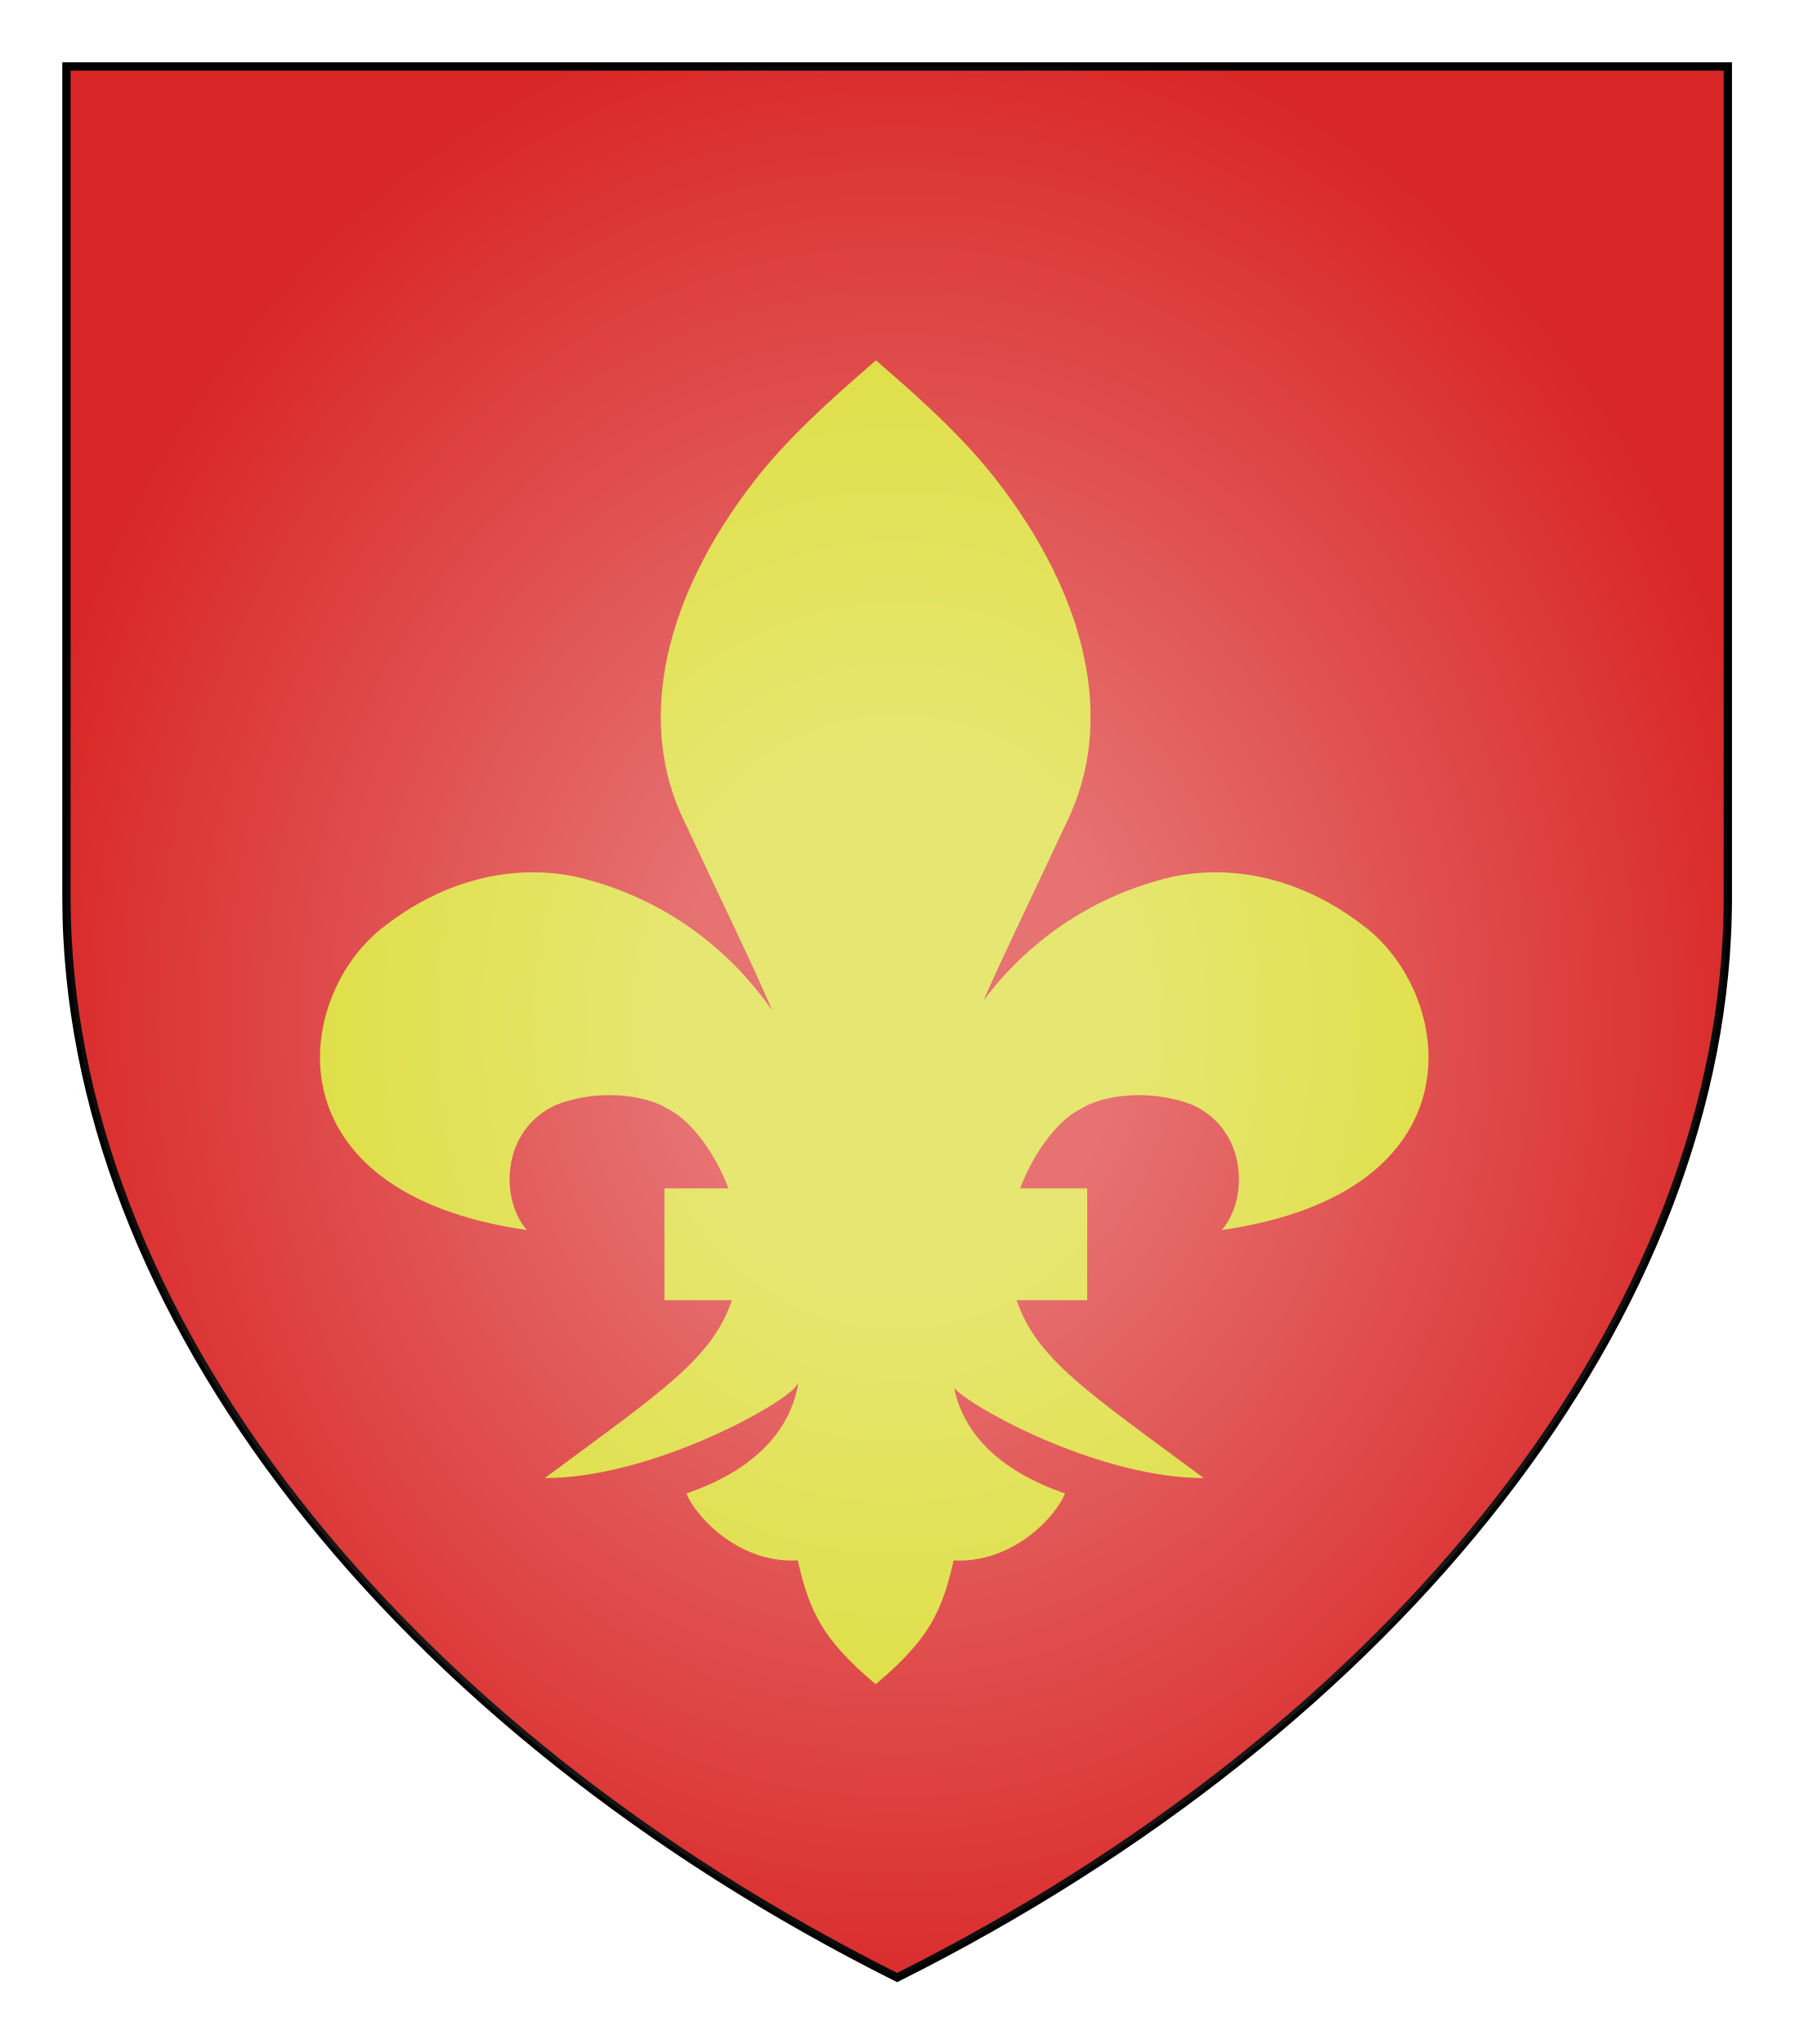
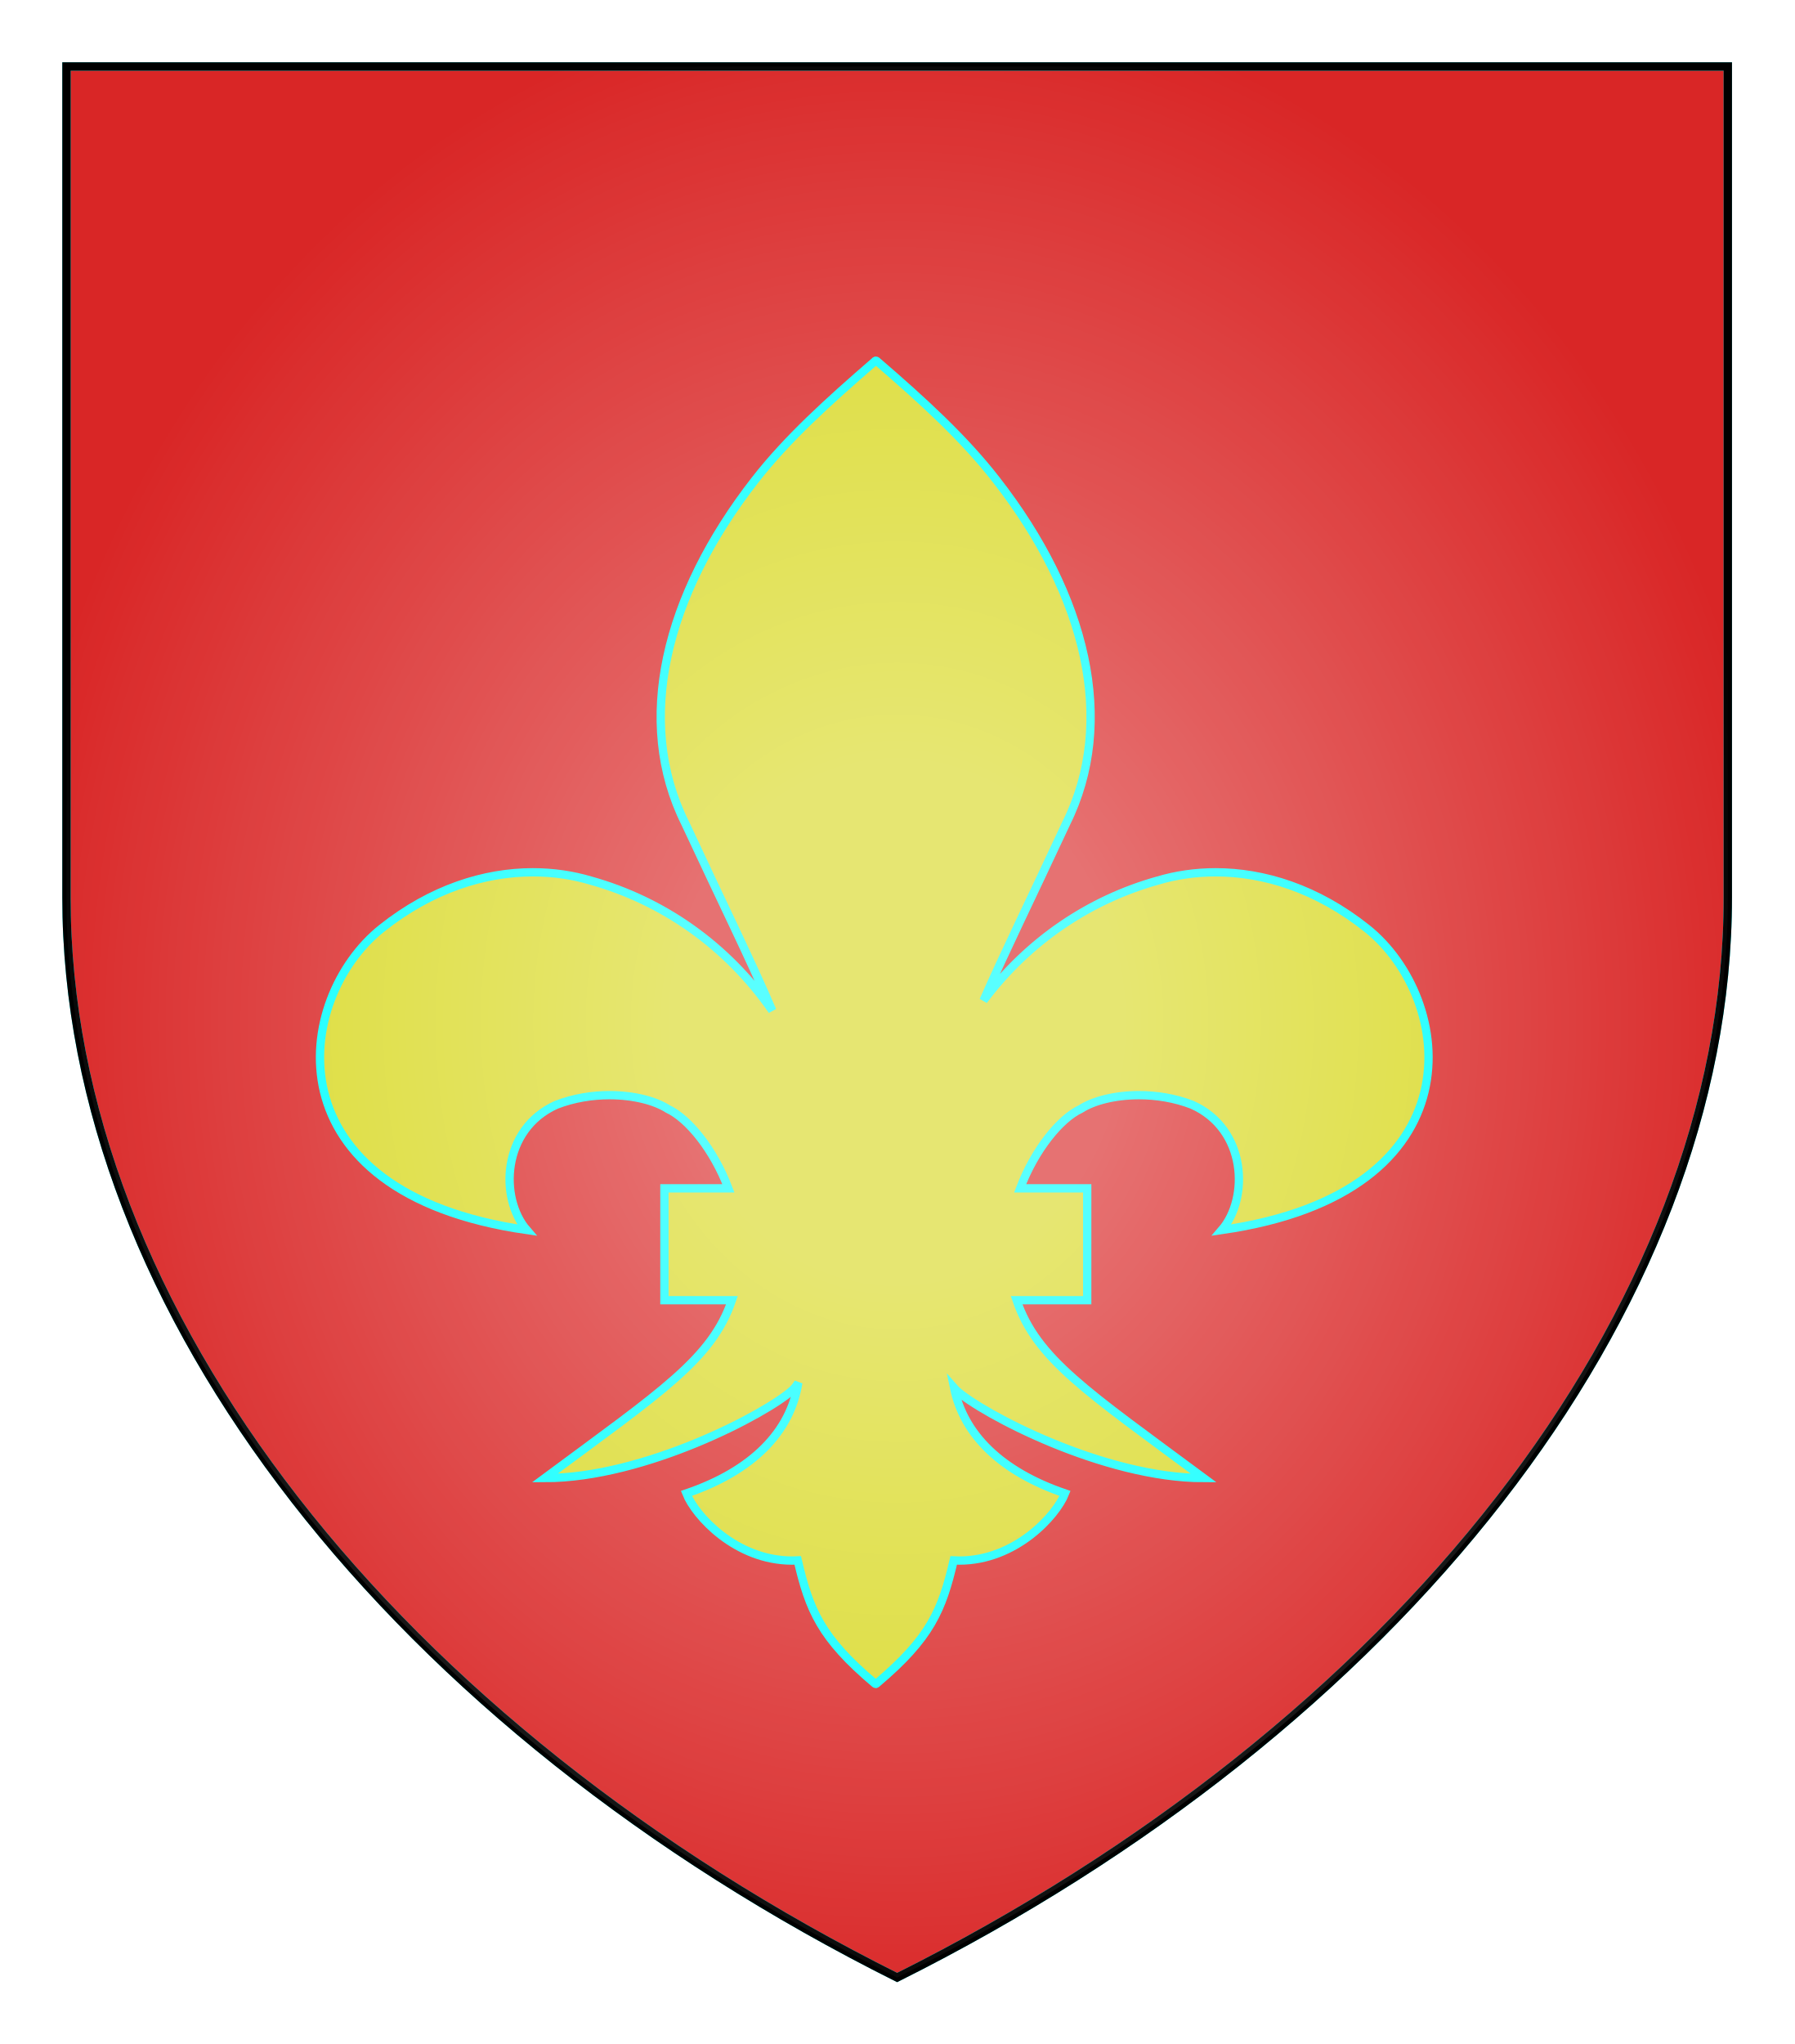
<svg xmlns="http://www.w3.org/2000/svg" height="246.0" width="216.0">
  <defs>
    <clipPath id="contour">
      <path d="M 8.0,8.0 L 208.0,8.0 L 208.0,108.0 C 208.0,158.0 168.0,208.0 108.0,238.0 C 48.0,208.0 8.0,158.0 8.0,108.0 L 8.0,8.0 Z" />
    </clipPath>
    <radialGradient id="lighting">
      <stop offset="25%" stop-color="white" stop-opacity="35%" />
      <stop offset="100%" stop-color="white" stop-opacity="0%" />
    </radialGradient>
  </defs>
  <g transform="translate(8.0,8.0)">
-     <path d="M 0.0,0.0 L 200.0,0.0 L 200.0,100.0 C 200.0,150.0 160.0,200.0 100.0,230.0 C 40.0,200.0 0.0,150.0 0.0,100.0 L 0.0,0.0 Z" style="fill: rgb(217, 38, 38); stroke-width: 1px; stroke: none;" />
-     <path d="M 84.97,113.63 L 84.97,113.63 C 84.97,113.63 84.97,113.63 84.97,113.63 L 84.97,113.63 C 84.97,113.63 84.97,113.63 84.97,113.63 L 84.97,113.63 Z" style="fill: rgb(217, 217, 38); stroke-width: 1px; stroke: none;" />
-     <path d="M 97.434,35.404 C 97.385,35.404 97.339,35.441 97.271,35.523 C 91.704,40.341 86.762,44.809 82.893,49.776 C 72.035,63.705 68.39,78.831 74.481,91.062 C 78.957,100.681 82.404,107.634 84.97,113.63 C 79.508,105.76 71.759,100.389 63.099,97.976 C 60.948,97.336 58.606,96.983 56.15,96.983 C 50.371,96.983 43.964,98.942 37.938,103.742 C 27.329,112.204 24.234,135.543 55.411,140.036 C 52.116,136.217 52.39,127.905 58.98,124.96 C 61.086,124.146 63.309,123.803 65.377,123.803 C 68.261,123.803 70.843,124.47 72.384,125.459 C 74.872,126.616 77.921,130.363 79.687,135.019 L 71.985,135.019 L 71.985,148.483 L 80.11,148.483 C 77.696,155.556 71.69,159.438 57.582,169.89 C 69.613,169.89 84.291,162.127 87.386,159.306 L 87.386,159.306 C 87.625,159.093 87.864,158.79 88.1,158.412 L 88.1,158.412 C 87.152,164.319 82.623,169.011 74.631,171.737 C 75.694,174.42 80.572,179.817 87.361,179.817 C 87.584,179.817 87.808,179.811 88.035,179.799 C 89.433,185.79 90.831,189.135 97.271,194.576 C 97.345,194.639 97.383,194.67 97.42,194.67 C 97.458,194.67 97.495,194.639 97.57,194.576 C 104.01,189.135 105.408,185.79 106.806,179.799 C 107.032,179.811 107.257,179.817 107.479,179.817 C 114.269,179.817 119.146,174.42 120.21,171.737 C 112.51,169.111 108.024,164.66 106.859,159.055 L 106.859,159.055 C 106.941,159.149 107.023,159.233 107.105,159.306 L 107.105,159.306 C 110.2,162.127 124.878,169.89 136.909,169.89 C 122.801,159.438 116.795,155.556 114.381,148.483 L 122.881,148.483 L 122.881,135.019 L 114.805,135.019 C 116.57,130.363 119.619,126.616 122.107,125.459 C 123.648,124.47 126.23,123.803 129.114,123.803 C 131.182,123.803 133.405,124.146 135.511,124.96 C 142.101,127.905 142.376,136.217 139.081,140.036 C 170.257,135.543 167.162,112.204 156.553,103.742 C 150.527,98.942 144.12,96.983 138.341,96.983 C 135.885,96.983 133.544,97.336 131.393,97.976 C 123.184,100.263 115.795,105.207 110.396,112.417 C 112.901,106.695 116.182,100.04 120.36,91.062 C 126.425,78.831 122.806,63.705 111.948,49.776 C 108.079,44.784 103.161,40.291 97.57,35.473 L 97.57,35.473 C 97.514,35.429 97.473,35.404 97.434,35.404 L 97.434,35.404 Z" style="fill: rgb(217, 217, 38); stroke-width: 1px; stroke: none;" />
+     <path d="M 0.0,0.0 L 200.0,0.0 L 200.0,100.0 C 200.0,150.0 160.0,200.0 100.0,230.0 C 40.0,200.0 0.0,150.0 0.0,100.0 L 0.0,0.0 Z" style="fill: rgb(217, 38, 38); stroke-width: 1px; stroke: rgb(0, 255, 255);" />
+     <path d="M 84.97,113.63 L 84.97,113.63 C 84.97,113.63 84.97,113.63 84.97,113.63 L 84.97,113.63 C 84.97,113.63 84.97,113.63 84.97,113.63 L 84.97,113.63 Z" style="fill: rgb(217, 217, 38); stroke-width: 1px; stroke: rgb(0, 255, 255);" />
+     <path d="M 97.434,35.404 C 97.385,35.404 97.339,35.441 97.271,35.523 C 91.704,40.341 86.762,44.809 82.893,49.776 C 72.035,63.705 68.39,78.831 74.481,91.062 C 78.957,100.681 82.404,107.634 84.97,113.63 C 79.508,105.76 71.759,100.389 63.099,97.976 C 60.948,97.336 58.606,96.983 56.15,96.983 C 50.371,96.983 43.964,98.942 37.938,103.742 C 27.329,112.204 24.234,135.543 55.411,140.036 C 52.116,136.217 52.39,127.905 58.98,124.96 C 61.086,124.146 63.309,123.803 65.377,123.803 C 68.261,123.803 70.843,124.47 72.384,125.459 C 74.872,126.616 77.921,130.363 79.687,135.019 L 71.985,135.019 L 71.985,148.483 L 80.11,148.483 C 77.696,155.556 71.69,159.438 57.582,169.89 C 69.613,169.89 84.291,162.127 87.386,159.306 L 87.386,159.306 C 87.625,159.093 87.864,158.79 88.1,158.412 L 88.1,158.412 C 87.152,164.319 82.623,169.011 74.631,171.737 C 75.694,174.42 80.572,179.817 87.361,179.817 C 87.584,179.817 87.808,179.811 88.035,179.799 C 89.433,185.79 90.831,189.135 97.271,194.576 C 97.345,194.639 97.383,194.67 97.42,194.67 C 97.458,194.67 97.495,194.639 97.57,194.576 C 104.01,189.135 105.408,185.79 106.806,179.799 C 107.032,179.811 107.257,179.817 107.479,179.817 C 114.269,179.817 119.146,174.42 120.21,171.737 C 112.51,169.111 108.024,164.66 106.859,159.055 L 106.859,159.055 C 106.941,159.149 107.023,159.233 107.105,159.306 L 107.105,159.306 C 110.2,162.127 124.878,169.89 136.909,169.89 C 122.801,159.438 116.795,155.556 114.381,148.483 L 122.881,148.483 L 122.881,135.019 L 114.805,135.019 C 116.57,130.363 119.619,126.616 122.107,125.459 C 123.648,124.47 126.23,123.803 129.114,123.803 C 131.182,123.803 133.405,124.146 135.511,124.96 C 142.101,127.905 142.376,136.217 139.081,140.036 C 170.257,135.543 167.162,112.204 156.553,103.742 C 150.527,98.942 144.12,96.983 138.341,96.983 C 135.885,96.983 133.544,97.336 131.393,97.976 C 123.184,100.263 115.795,105.207 110.396,112.417 C 112.901,106.695 116.182,100.04 120.36,91.062 C 126.425,78.831 122.806,63.705 111.948,49.776 C 108.079,44.784 103.161,40.291 97.57,35.473 L 97.57,35.473 C 97.514,35.429 97.473,35.404 97.434,35.404 L 97.434,35.404 Z" style="fill: rgb(217, 217, 38); stroke-width: 1px; stroke: rgb(0, 255, 255);" />
    <path d="M 0.0,0.0 L 200.0,0.0 L 200.0,100.0 C 200.0,150.0 160.0,200.0 100.0,230.0 C 40.0,200.0 0.0,150.0 0.0,100.0 L 0.0,0.0 Z" style="fill: none; stroke-width: 1px; stroke: rgb(0, 0, 0);" />
  </g>
  <rect clip-path="url(#contour)" fill="url(#lighting)" height="246.0" width="216.0" x="0.0" y="0.0" />
</svg>
